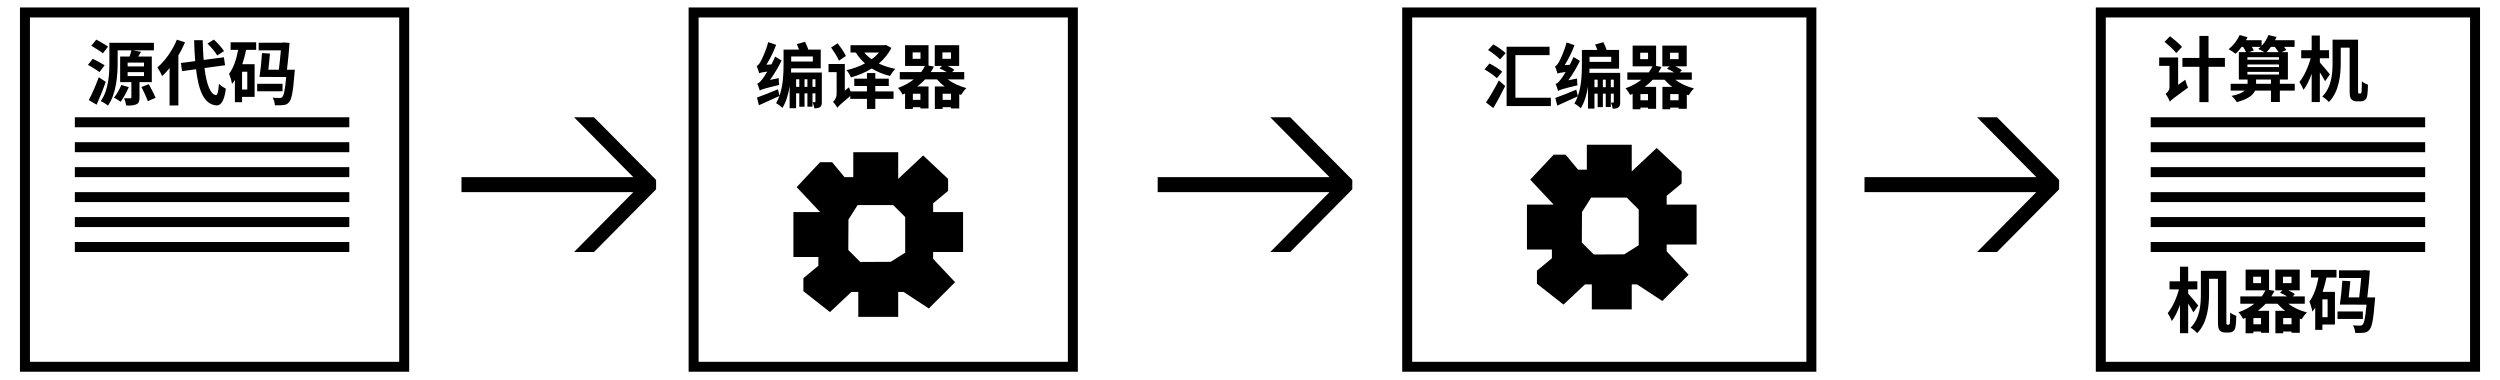
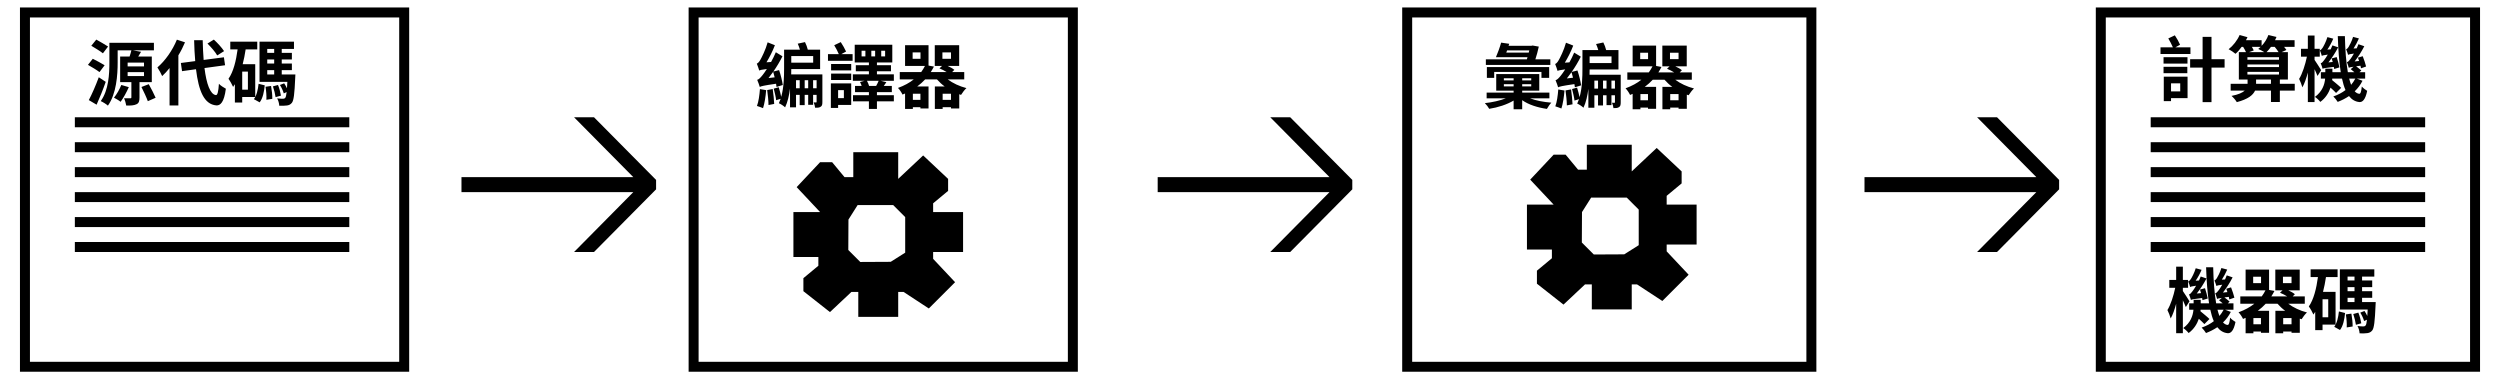
<svg xmlns="http://www.w3.org/2000/svg" version="1.1" id="svg2" width="501" height="76" viewBox="0 0 501 76">
  <defs id="defs6" />
  <path id="path8532-9" d="M 4,1.5 V 74.5 H 82 V 1.5 Z m 134,0 V 74.5 h 78 V 1.5 Z m 143,0 V 74.5 h 83 V 1.5 Z m 139,0 V 74.5 h 77 V 1.5 Z m -414,2 H 80 V 72.5 H 6 Z m 134,0 h 74 V 72.5 h -74 z m 143,0 h 79 V 72.5 h -79 z m 139,0 h 73 V 72.5 H 422 Z M 15,23.5 v 2 h 55 v -2 z m 100.043,0 c 3.958,4 7.917,8 11.875,12 H 92.48 v 3 h 34.438 c -3.958,4 -7.917,8 -11.875,12 h 3.996 c 4.147,-4.185 8.294,-8.37 12.441,-12.555 V 36.053 C 127.334,31.868 123.187,27.684 119.039,23.5 Z m 139.52,0 c 3.958,4 7.917,8 11.875,12 H 232 v 3 h 34.438 c -3.958,4 -7.917,8 -11.875,12 h 3.996 C 262.706,46.315 266.853,42.13 271,37.945 V 36.053 C 266.854,31.868 262.706,27.684 258.559,23.5 Z m 141.646,0 c 3.958,4 7.917,8 11.875,12 h -34.438 v 3 h 34.438 c -3.958,4 -7.917,8 -11.875,12 h 3.996 c 4.147,-4.185 8.294,-8.37 12.441,-12.555 V 36.053 C 408.5,31.868 404.353,27.684 400.205,23.5 Z M 431,23.5 v 2 h 55 v -2 z m -416,5 v 2 h 55 v -2 z m 416,0 v 2 h 55 v -2 z M 318,29 v 5 h -1.756 c -0.83,-1 -1.658,-2 -2.488,-3 h -2.408 c -1.566,1.667 -3.13,3.333 -4.695,5 1.565,1.667 3.13,3.333 4.695,5 H 306 v 9 h 5 v 1.754 l -3,2.49 v 2.609 c 1.775,1.396 3.549,2.793 5.324,4.189 1.435,-1.348 2.87,-2.695 4.305,-4.043 H 319 v 5 h 8 v -5 h 1.07 c 1.688,1.106 3.376,2.212 5.064,3.318 l 5.266,-5.264 C 336.934,53.494 335.467,51.932 334,50.371 V 49 h 6 v -8 h -6 v -1.756 l 3,-2.49 v -2.406 c -1.667,-1.566 -3.333,-3.132 -5,-4.697 -1.667,1.566 -3.333,3.132 -5,4.697 V 29 Z m -147,1.5 v 5 h -1.756 c -0.83,-1 -1.658,-2 -2.488,-3 h -2.408 c -1.566,1.667 -3.13,3.333 -4.695,5 1.565,1.667 3.13,3.333 4.695,5 H 159 v 9 h 5 v 1.754 l -3,2.49 v 2.609 c 1.775,1.396 3.549,2.793 5.324,4.189 1.435,-1.348 2.87,-2.695 4.305,-4.043 H 172 v 5 h 8 v -5 h 1.07 c 1.688,1.106 3.376,2.212 5.064,3.318 l 5.266,-5.264 C 189.934,54.994 188.467,53.432 187,51.871 V 50.5 h 6 v -8 h -6 v -1.756 l 3,-2.49 v -2.406 c -1.667,-1.566 -3.333,-3.132 -5,-4.697 -1.667,1.566 -3.333,3.132 -5,4.697 V 30.5 Z m -156,3 v 2 h 55 v -2 z m 416,0 v 2 h 55 v -2 z m -416,5 v 2 h 55 v -2 z m 416,0 v 2 h 55 v -2 z M 318.865,39.6 H 326 L 328.4,42 v 7.135 c -0.967,0.612 -1.934,1.222 -2.9,1.834 -2.128,0.011 -4.006,0.021 -6.1,0.031 L 317,48.6 317.031,42.5 Z m -147,1.5 H 179 L 181.4,43.5 v 7.135 c -0.967,0.612 -1.934,1.222 -2.9,1.834 -2.128,0.011 -4.006,0.021 -6.1,0.031 L 170,50.1 170.031,44 Z M 15,43.5 v 2 h 55 v -2 z m 416,0 v 2 h 55 v -2 z m -416,5 v 2 h 55 v -2 z m 416,0 v 2 h 55 v -2 z" style="fill:#000000" />
  <text id="text9209" y="19.886" x="43.34" style="font-style:normal;font-variant:normal;font-weight:bold;font-stretch:normal;font-size:14.185px;line-height:125%;font-family:'Noto Sans CJK SC';-inkscape-font-specification:'Noto Sans CJK SC, Bold';font-variant-ligatures:normal;font-variant-caps:normal;font-variant-numeric:normal;font-feature-settings:normal;text-align:center;letter-spacing:0px;word-spacing:0px;writing-mode:lr-tb;text-anchor:middle;display:inline;fill:#000000;fill-opacity:1;stroke:none;stroke-width:1px;stroke-linecap:butt;stroke-linejoin:miter;stroke-opacity:1" xml:space="preserve">
-     <tspan style="font-style:normal;font-variant:normal;font-weight:bold;font-stretch:normal;font-size:14.185px;font-family:'Noto Sans CJK SC';-inkscape-font-specification:'Noto Sans CJK SC, Bold';font-variant-ligatures:normal;font-variant-caps:normal;font-variant-numeric:normal;font-feature-settings:normal;text-align:center;writing-mode:lr-tb;text-anchor:middle;stroke-width:1px" y="19.886" x="43.34" id="tspan9207">源代码</tspan>
+     <tspan style="font-style:normal;font-variant:normal;font-weight:bold;font-stretch:normal;font-size:14.185px;font-family:'Noto Sans CJK SC';-inkscape-font-specification:'Noto Sans CJK SC, Bold';font-variant-ligatures:normal;font-variant-caps:normal;font-variant-numeric:normal;font-feature-settings:normal;text-align:center;writing-mode:lr-tb;text-anchor:middle;stroke-width:1px" y="19.886" x="43.34" id="tspan9207">源代碼</tspan>
  </text>
  <text id="text9209-04" y="20.547" x="177.413" style="font-style:normal;font-variant:normal;font-weight:bold;font-stretch:normal;font-size:14.185px;line-height:125%;font-family:'Noto Sans CJK SC';-inkscape-font-specification:'Noto Sans CJK SC, Bold';font-variant-ligatures:normal;font-variant-caps:normal;font-variant-numeric:normal;font-feature-settings:normal;text-align:center;letter-spacing:0px;word-spacing:0px;writing-mode:lr-tb;text-anchor:middle;display:inline;fill:#000000;fill-opacity:1;stroke:none;stroke-width:1px;stroke-linecap:butt;stroke-linejoin:miter;stroke-opacity:1" xml:space="preserve">
-     <tspan y="20.547" x="177.413" id="tspan9239">编译器</tspan>
+     <tspan y="20.547" x="177.413" id="tspan9239">編譯器</tspan>
  </text>
  <text id="text9209-00" y="20.624" x="323.216" style="font-style:normal;font-variant:normal;font-weight:bold;font-stretch:normal;font-size:14.185px;line-height:125%;font-family:'Noto Sans CJK SC';-inkscape-font-specification:'Noto Sans CJK SC, Bold';font-variant-ligatures:normal;font-variant-caps:normal;font-variant-numeric:normal;font-feature-settings:normal;text-align:center;letter-spacing:0px;word-spacing:0px;writing-mode:lr-tb;text-anchor:middle;display:inline;fill:#000000;fill-opacity:1;stroke:none;stroke-width:1px;stroke-linecap:butt;stroke-linejoin:miter;stroke-opacity:1" xml:space="preserve">
-     <tspan y="20.624" x="323.216" id="tspan9249">汇编器</tspan>
+     <tspan y="20.624" x="323.216" id="tspan9249">彙編器</tspan>
  </text>
  <text id="text9209-7" y="19.19" x="458.259" style="font-style:normal;font-variant:normal;font-weight:bold;font-stretch:normal;font-size:14.185px;line-height:125%;font-family:'Noto Sans CJK SC';-inkscape-font-specification:'Noto Sans CJK SC, Bold';font-variant-ligatures:normal;font-variant-caps:normal;font-variant-numeric:normal;font-feature-settings:normal;text-align:center;letter-spacing:0px;word-spacing:0px;writing-mode:lr-tb;text-anchor:middle;display:inline;fill:#000000;fill-opacity:1;stroke:none;stroke-width:1px;stroke-linecap:butt;stroke-linejoin:miter;stroke-opacity:1" xml:space="preserve">
-     <tspan y="19.19" x="458.259" id="tspan9259">计算机</tspan>
+     <tspan y="19.19" x="458.259" id="tspan9259">計算機</tspan>
  </text>
  <text id="text9209-9" y="65.51" x="460.239" style="font-style:normal;font-variant:normal;font-weight:bold;font-stretch:normal;font-size:14.185px;line-height:125%;font-family:'Noto Sans CJK SC';-inkscape-font-specification:'Noto Sans CJK SC, Bold';font-variant-ligatures:normal;font-variant-caps:normal;font-variant-numeric:normal;font-feature-settings:normal;text-align:center;letter-spacing:0px;word-spacing:0px;writing-mode:lr-tb;text-anchor:middle;display:inline;fill:#000000;fill-opacity:1;stroke:none;stroke-width:1px;stroke-linecap:butt;stroke-linejoin:miter;stroke-opacity:1" xml:space="preserve">
-     <tspan y="65.51" x="460.239" id="tspan9269">机器码</tspan>
+     <tspan y="65.51" x="460.239" id="tspan9269">機器碼</tspan>
  </text>
</svg>
